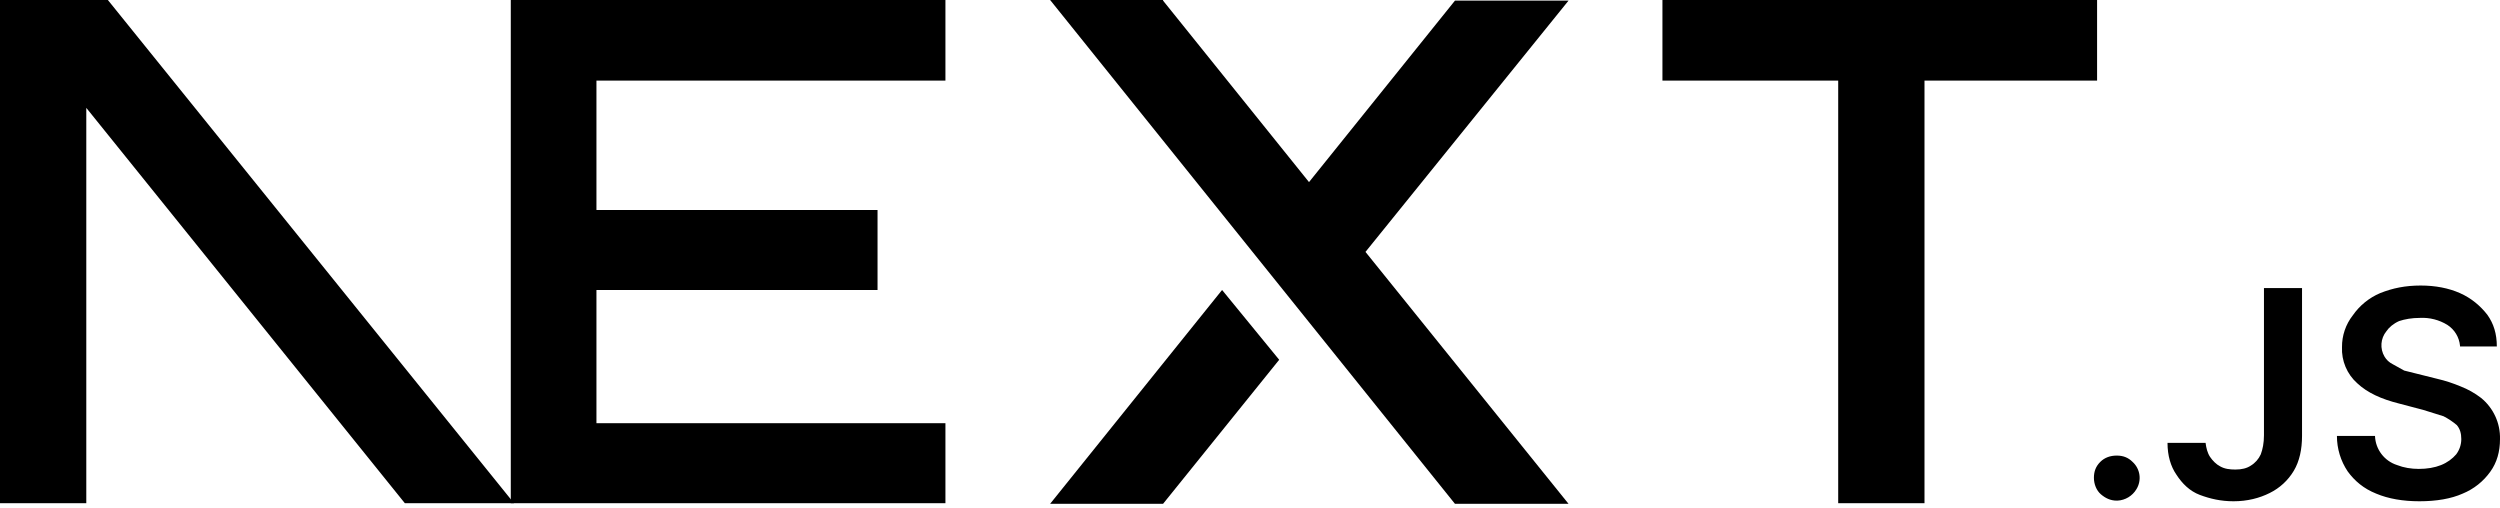
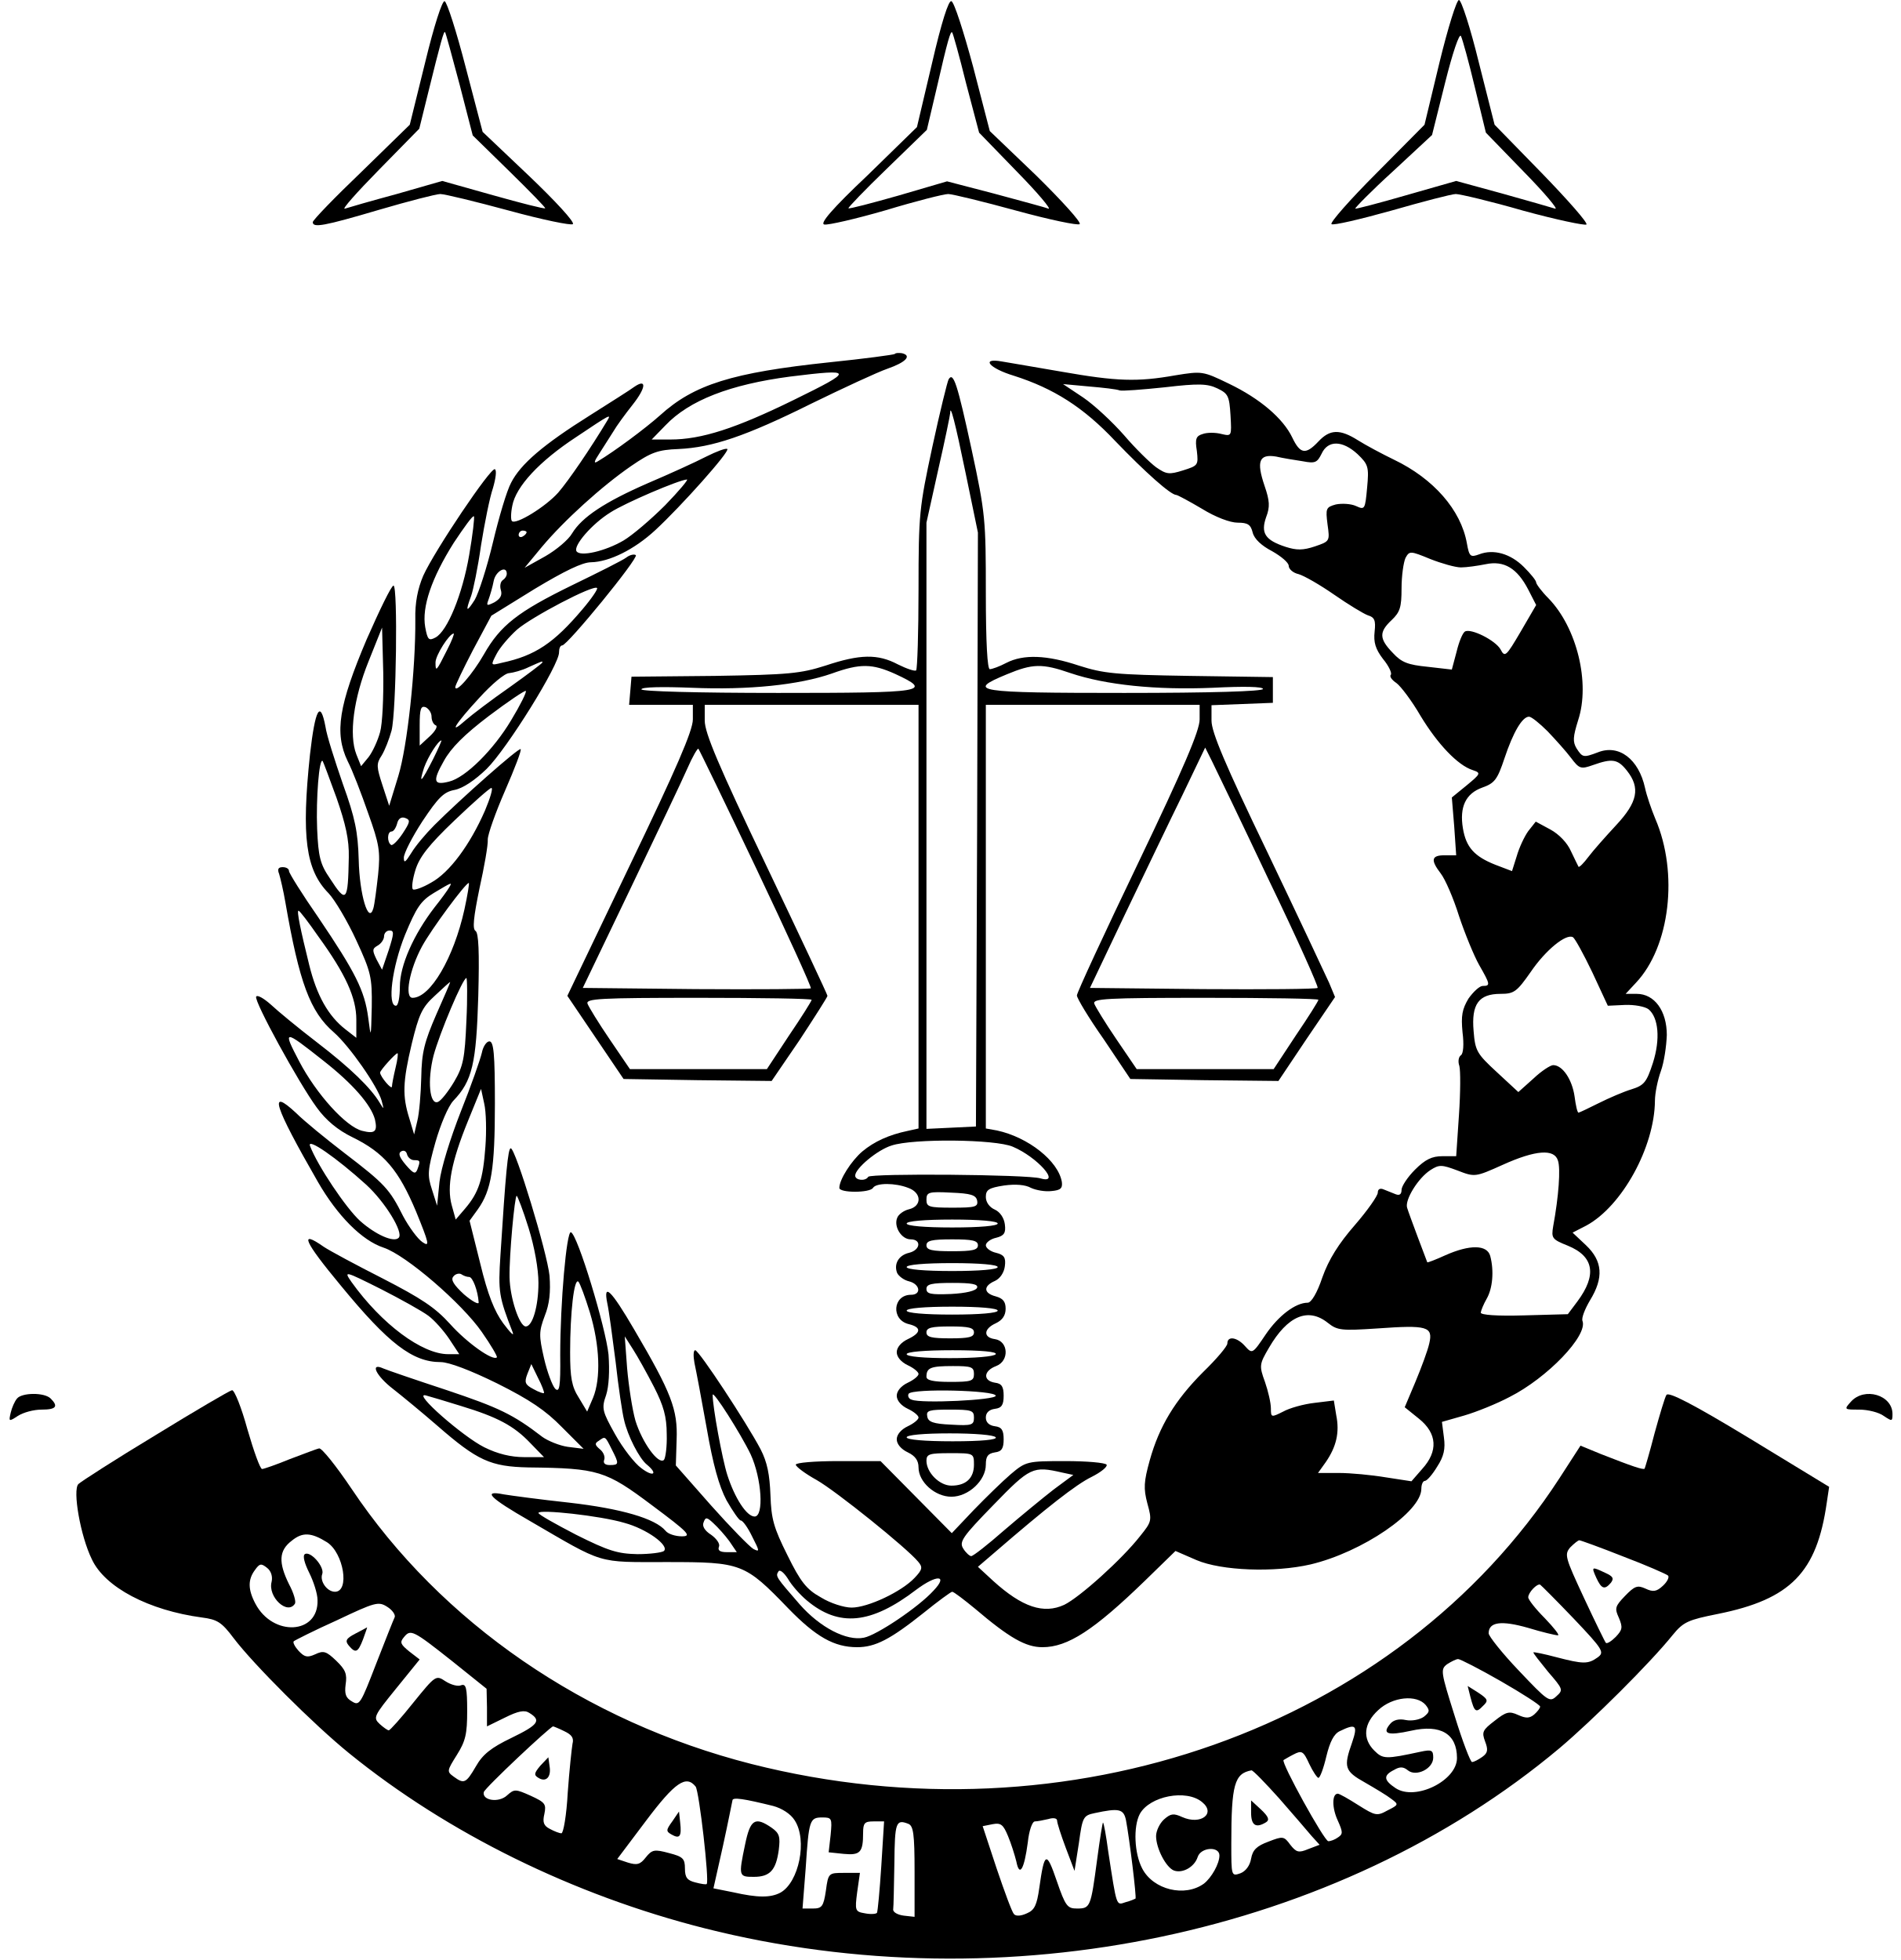
- <svg xmlns="http://www.w3.org/2000/svg" fill="none" viewBox="0 0 394 80">
-   <path fill="#000" d="M262 0h68.5v12.7h-27.2v66.6h-13.6V12.7H262V0ZM149 0v12.7H94v20.4h44.3v12.6H94v21h55v12.6H80.5V0h68.7zm34.3 0h-17.8l63.8 79.4h17.9l-32-39.7 32-39.6h-17.9l-23 28.6-23-28.6zm18.3 56.7-9-11-27.1 33.7h17.8l18.3-22.7z" />
-   <path fill="#000" d="M81 79.3 17 0H0v79.3h13.6V17l50.2 62.3H81Zm252.6-.4c-1 0-1.8-.4-2.5-1s-1.1-1.6-1.1-2.6.3-1.8 1-2.5 1.6-1 2.6-1 1.8.3 2.5 1a3.4 3.4 0 0 1 .6 4.3 3.7 3.7 0 0 1-3 1.8zm23.2-33.5h6v23.3c0 2.1-.4 4-1.3 5.5a9.1 9.1 0 0 1-3.8 3.5c-1.6.8-3.5 1.3-5.7 1.3-2 0-3.7-.4-5.3-1s-2.8-1.8-3.7-3.2c-.9-1.3-1.4-3-1.4-5h6c.1.8.3 1.6.7 2.2s1 1.2 1.6 1.5c.7.4 1.5.5 2.4.5 1 0 1.8-.2 2.4-.6a4 4 0 0 0 1.6-1.8c.3-.8.5-1.8.5-3V45.5zm30.9 9.1a4.4 4.4 0 0 0-2-3.3 7.5 7.5 0 0 0-4.3-1.1c-1.3 0-2.4.2-3.3.5-.9.4-1.6 1-2 1.6a3.5 3.5 0 0 0-.3 4c.3.5.7.9 1.3 1.2l1.8 1 2 .5 3.2.8c1.3.3 2.5.7 3.7 1.2a13 13 0 0 1 3.2 1.8 8.1 8.1 0 0 1 3 6.5c0 2-.5 3.7-1.5 5.1a10 10 0 0 1-4.4 3.5c-1.8.8-4.1 1.2-6.8 1.2-2.6 0-4.9-.4-6.8-1.2-2-.8-3.4-2-4.5-3.5a10 10 0 0 1-1.7-5.6h6a5 5 0 0 0 3.5 4.6c1 .4 2.2.6 3.4.6 1.3 0 2.5-.2 3.5-.6 1-.4 1.8-1 2.4-1.7a4 4 0 0 0 .8-2.4c0-.9-.2-1.6-.7-2.2a11 11 0 0 0-2.1-1.4l-3.2-1-3.8-1c-2.8-.7-5-1.7-6.6-3.2a7.2 7.2 0 0 1-2.4-5.7 8 8 0 0 1 1.7-5 10 10 0 0 1 4.3-3.5c2-.8 4-1.2 6.4-1.2 2.3 0 4.4.4 6.2 1.2 1.8.8 3.2 2 4.3 3.4 1 1.4 1.5 3 1.5 5h-5.8z" />
+ <svg xmlns="http://www.w3.org/2000/svg" version="1.0" width="480pt" height="495pt" viewBox="0 0 480 495" preserveAspectRatio="xMidYMid meet">
+   <g transform="translate(0,495) scale(0.1,-0.1)" fill="#000000" stroke="none">
+     <path d="M1074 4793 l-39 -158 -122 -119 c-68 -65 -123 -122 -123 -127 0 -15 28 -10 167 31 75 22 145 40 155 40 11 0 89 -19 174 -42 84 -23 157 -38 161 -34 5 5 -45 59 -110 121 l-118 112 -43 164 c-23 89 -47 164 -53 166 -6 2 -27 -63 -49 -154z m87 -57 l33 -128 93 -91 c51 -50 92 -92 90 -93 -2 -2 -61 13 -132 33 l-128 36 -115 -33 c-63 -17 -122 -34 -131 -37 -9 -3 30 41 86 98 l102 104 21 85 c34 138 41 162 44 159 2 -2 18 -62 37 -133z" />
+     <path d="M2354 4790 l-38 -161 -125 -122 c-90 -85 -121 -122 -109 -124 9 -2 79 14 155 36 76 23 147 41 158 41 10 0 88 -19 172 -42 84 -23 156 -38 160 -34 5 4 -45 59 -109 122 l-118 113 -42 162 c-24 89 -48 164 -55 166 -7 3 -25 -53 -49 -157z m86 -50 l33 -125 96 -99 c53 -54 88 -96 79 -93 -10 4 -71 20 -137 38 l-119 31 -123 -36 c-67 -19 -124 -34 -126 -32 -2 1 42 47 97 100 l101 98 25 106 c28 122 35 145 39 140 2 -2 18 -59 35 -128z" />
+     <path d="M3636 4793 l-38 -158 -121 -122 c-67 -67 -118 -125 -114 -129 4 -4 72 12 151 34 80 23 153 42 163 42 10 0 87 -18 170 -42 84 -23 156 -38 160 -35 4 4 -47 62 -113 130 l-119 122 -40 158 c-21 86 -44 157 -50 157 -6 0 -28 -71 -49 -157z m89 -63 l28 -115 96 -99 c53 -54 88 -96 79 -93 -9 3 -69 20 -133 38 l-117 32 -126 -36 c-69 -20 -127 -35 -129 -34 -1 2 41 45 96 95 l98 91 33 132 c19 76 36 126 40 118 4 -8 20 -66 35 -129z" />
+     <path d="M2260 4056 c-3 -2 -77 -12 -165 -21 -246 -26 -342 -56 -428 -134 -37 -33 -115 -91 -157 -116 -11 -7 -10 -1 4 20 11 17 26 41 35 55 8 14 30 44 49 68 34 43 36 67 4 45 -9 -7 -60 -39 -112 -72 -118 -74 -175 -123 -199 -170 -11 -20 -31 -88 -46 -151 -15 -63 -36 -128 -46 -145 -21 -33 -24 -30 -9 10 5 14 17 71 25 128 9 56 22 121 30 144 7 24 10 45 5 48 -10 6 -152 -205 -181 -269 -14 -33 -21 -68 -20 -110 1 -125 -20 -321 -43 -396 l-23 -75 -17 52 c-15 46 -16 54 -2 75 8 13 19 41 25 63 12 48 16 365 5 366 -5 1 -35 -61 -68 -136 -70 -165 -82 -236 -48 -307 12 -23 35 -83 52 -132 28 -78 31 -96 25 -155 -4 -36 -9 -75 -12 -85 -12 -42 -35 34 -37 123 -2 70 -9 105 -40 191 -20 58 -41 123 -44 145 -13 69 -26 44 -39 -70 -22 -209 -11 -292 47 -351 16 -17 48 -71 70 -119 37 -80 40 -93 39 -168 -2 -80 -2 -81 -9 -27 -9 68 -32 114 -126 253 -41 59 -74 112 -74 117 0 6 -7 10 -16 10 -11 0 -14 -5 -9 -17 3 -10 11 -43 16 -73 35 -201 62 -275 122 -327 40 -35 111 -137 121 -173 6 -23 6 -23 -5 -5 -22 37 -73 87 -159 153 -47 36 -99 79 -116 95 -18 16 -34 25 -37 20 -6 -11 108 -219 153 -280 23 -32 53 -57 90 -75 80 -39 117 -83 161 -188 33 -81 35 -90 16 -77 -12 8 -34 38 -49 66 -34 68 -46 81 -148 159 -47 36 -102 81 -122 101 -71 66 -57 21 55 -174 49 -85 111 -148 166 -166 57 -19 198 -141 248 -213 23 -33 40 -62 38 -64 -10 -10 -76 37 -118 84 -38 42 -73 65 -170 115 -67 34 -134 70 -149 80 -64 45 -50 14 43 -98 120 -146 181 -193 252 -193 21 0 76 -21 143 -54 82 -41 122 -68 163 -110 l55 -55 -40 5 c-21 3 -50 15 -64 25 -74 57 -110 74 -241 118 -79 26 -152 51 -161 55 -35 16 -18 -19 25 -52 23 -18 74 -60 112 -93 101 -88 134 -103 230 -105 176 -2 195 -8 311 -95 94 -70 102 -79 76 -79 -16 0 -35 6 -41 14 -26 31 -112 56 -243 71 -74 8 -148 18 -166 21 -55 11 -35 -9 66 -67 191 -111 167 -104 347 -104 188 0 196 -3 306 -117 70 -72 116 -98 174 -98 46 0 84 20 167 86 37 30 70 54 73 54 4 0 30 -20 58 -43 87 -74 128 -97 170 -97 64 0 130 43 259 168 l77 75 53 -23 c63 -27 197 -32 288 -11 131 31 280 133 280 191 0 11 4 20 9 20 5 0 19 16 31 36 17 26 21 45 17 74 l-5 39 56 16 c31 9 83 30 115 47 95 48 198 155 184 192 -3 7 6 30 19 52 35 57 32 99 -10 139 l-34 32 35 18 c90 49 172 198 173 315 0 19 7 53 15 75 8 22 14 63 15 91 0 61 -31 104 -76 104 l-28 0 26 28 c86 91 108 277 49 414 -10 24 -22 59 -26 78 -16 73 -66 111 -119 90 -37 -14 -39 -13 -54 10 -10 17 -9 29 4 71 31 94 -3 234 -75 308 -17 17 -31 36 -31 40 0 5 -14 22 -31 39 -34 34 -77 46 -113 32 -22 -8 -25 -6 -31 28 -15 84 -84 163 -184 211 -31 15 -72 37 -91 49 -46 29 -71 28 -100 -3 -32 -34 -46 -32 -66 10 -23 48 -81 98 -160 136 -66 32 -68 32 -136 21 -96 -17 -148 -15 -285 9 -65 11 -133 23 -152 26 -55 10 -33 -17 30 -36 100 -32 175 -79 256 -165 76 -79 140 -136 154 -136 3 0 33 -16 65 -35 34 -21 71 -35 90 -35 26 0 33 -5 38 -25 4 -16 22 -33 49 -47 23 -13 42 -29 42 -37 0 -8 11 -18 25 -21 14 -4 54 -27 90 -52 36 -25 74 -48 85 -52 17 -5 20 -13 17 -41 -3 -27 2 -44 21 -69 15 -18 23 -36 20 -40 -4 -4 2 -13 14 -21 11 -8 39 -45 61 -83 43 -71 94 -125 132 -137 21 -7 20 -9 -15 -38 l-38 -31 6 -73 5 -73 -29 0 c-34 0 -36 -12 -10 -46 11 -14 32 -62 46 -107 15 -45 38 -101 51 -124 28 -49 29 -53 9 -53 -8 0 -24 -15 -36 -32 -16 -27 -19 -43 -15 -85 4 -31 2 -54 -4 -58 -6 -4 -8 -16 -4 -27 3 -11 3 -66 -1 -124 l-7 -104 -35 0 c-26 0 -43 -8 -69 -34 -19 -19 -34 -42 -34 -51 0 -11 -5 -15 -15 -11 -8 3 -22 9 -30 12 -9 4 -15 1 -15 -8 0 -8 -26 -45 -58 -82 -41 -47 -66 -87 -82 -132 -13 -39 -28 -64 -37 -64 -31 0 -74 -33 -106 -80 -33 -49 -34 -50 -52 -30 -20 23 -45 27 -45 7 0 -7 -27 -39 -61 -72 -71 -71 -111 -137 -135 -223 -15 -54 -16 -71 -6 -109 12 -43 11 -46 -18 -82 -46 -59 -153 -155 -192 -174 -52 -24 -106 -6 -179 60 l-39 36 42 36 c132 114 206 172 245 191 24 12 41 26 38 31 -4 5 -50 9 -105 9 -96 0 -99 -1 -137 -33 -21 -18 -63 -59 -94 -91 l-55 -58 -90 91 -90 91 -107 0 c-59 0 -107 -4 -107 -9 0 -5 24 -23 53 -39 49 -28 227 -171 256 -206 12 -14 11 -20 -9 -41 -33 -35 -118 -75 -159 -75 -19 0 -54 11 -78 26 -36 20 -51 39 -84 106 -35 70 -41 92 -43 152 -2 52 -8 83 -25 116 -36 68 -155 249 -165 250 -5 0 -5 -15 -2 -32 4 -18 18 -92 31 -165 16 -92 31 -146 50 -182 16 -28 32 -51 36 -51 5 0 18 -18 29 -41 19 -37 19 -39 3 -31 -10 6 -58 55 -107 110 l-89 101 2 65 c3 76 -13 118 -107 278 -59 101 -79 120 -68 66 4 -18 13 -85 21 -148 7 -64 17 -129 21 -145 9 -41 39 -99 58 -114 29 -24 16 -32 -14 -9 -17 12 -47 51 -66 85 -33 59 -35 66 -23 100 7 22 9 61 6 102 -7 68 -78 303 -95 309 -11 3 -27 -178 -27 -310 1 -81 -2 -96 -13 -85 -7 8 -20 42 -28 77 -13 57 -13 67 2 107 12 30 15 60 12 101 -6 59 -86 322 -98 322 -7 0 -13 -65 -26 -270 -6 -93 -4 -105 31 -195 4 -11 -6 -1 -24 23 -22 30 -39 72 -58 151 l-27 108 21 29 c34 48 43 101 43 267 0 126 -3 157 -14 157 -7 0 -16 -13 -19 -29 -4 -17 -27 -83 -53 -148 -27 -69 -50 -143 -54 -178 l-6 -60 -13 41 c-12 36 -11 49 9 120 13 45 32 90 45 104 48 50 58 94 63 264 3 112 1 160 -7 165 -8 5 -5 34 10 107 12 54 22 110 21 124 0 13 20 69 44 124 24 55 42 102 39 104 -4 5 -152 -126 -218 -192 -22 -22 -48 -53 -58 -70 -15 -24 -19 -27 -19 -12 0 11 21 52 47 92 40 60 54 74 81 79 21 4 51 24 81 53 51 50 185 265 183 295 0 9 3 17 8 17 13 0 193 220 186 228 -4 3 -15 1 -24 -6 -9 -7 -71 -38 -137 -70 -137 -67 -181 -101 -223 -175 -28 -49 -72 -100 -72 -82 0 4 20 46 45 94 l46 86 110 68 c75 45 120 67 142 67 46 1 109 32 162 81 66 61 189 199 182 205 -3 3 -27 -6 -53 -19 -27 -14 -93 -44 -147 -67 -110 -48 -167 -86 -192 -127 -9 -16 -40 -42 -68 -58 l-52 -29 43 52 c57 68 152 154 226 205 51 35 68 41 120 43 85 4 169 32 336 115 80 39 166 79 192 88 46 16 62 33 36 39 -8 1 -16 1 -18 -2z m-255 -116 c-147 -72 -233 -100 -312 -100 l-47 0 35 36 c60 63 163 103 315 123 162 20 162 16 9 -59z m823 24 c6 -2 58 2 115 8 85 10 107 9 132 -3 27 -13 30 -19 33 -68 3 -53 3 -53 -23 -47 -15 4 -36 4 -47 0 -17 -5 -20 -12 -15 -43 4 -36 3 -37 -35 -49 -35 -11 -42 -10 -68 8 -15 11 -52 47 -81 81 -29 33 -75 76 -103 95 l-51 34 65 -6 c36 -3 71 -7 78 -10z m-1294 -76 c-42 -70 -98 -152 -124 -182 -32 -36 -107 -82 -117 -72 -3 3 -3 20 1 39 9 48 68 112 161 173 88 59 89 59 79 42z m1895 -85 c27 -26 29 -32 24 -85 -5 -55 -6 -56 -28 -46 -13 6 -36 7 -51 4 -25 -7 -26 -10 -21 -50 6 -43 6 -43 -32 -56 -30 -10 -46 -10 -74 -1 -52 17 -63 35 -49 75 10 26 9 41 -4 79 -21 62 -14 81 29 74 17 -4 48 -9 68 -12 31 -6 36 -3 47 19 16 35 53 34 91 -1z m-1749 -129 c-36 -36 -83 -76 -105 -89 -46 -27 -110 -42 -119 -27 -8 14 39 69 86 98 37 24 173 82 193 83 5 1 -20 -29 -55 -65z m-495 -126 c-17 -99 -55 -192 -85 -208 -17 -9 -20 -6 -26 26 -9 51 16 124 72 213 26 39 48 70 51 67 2 -2 -3 -46 -12 -98z m145 58 c0 -3 -4 -8 -10 -11 -5 -3 -10 -1 -10 4 0 6 5 11 10 11 6 0 10 -2 10 -4z m2360 -89 c14 0 42 4 62 8 47 10 80 -10 108 -64 l20 -39 -39 -67 c-37 -63 -40 -66 -51 -45 -13 23 -75 54 -90 45 -6 -4 -15 -26 -21 -51 l-12 -45 -61 7 c-50 5 -66 11 -88 35 -35 36 -35 53 -3 83 21 20 25 32 25 80 0 32 5 66 10 77 10 18 12 18 63 -3 28 -11 63 -21 77 -21z m-2410 -16 c0 -6 -5 -13 -10 -16 -6 -4 -8 -15 -5 -25 4 -13 -1 -22 -16 -31 -20 -10 -21 -9 -15 7 4 11 10 31 13 47 5 25 33 40 33 18z m191 -90 c-72 -85 -119 -117 -204 -135 -28 -7 -28 -7 -13 22 8 16 32 44 52 62 37 32 193 114 202 105 3 -2 -14 -27 -37 -54z m-511 -310 c-6 -22 -19 -50 -29 -63 l-19 -23 -12 30 c-19 49 -7 141 31 235 l34 85 3 -113 c1 -62 -2 -130 -8 -151z m169 207 c-27 -54 -29 -56 -29 -31 0 18 35 73 46 73 2 0 -5 -19 -17 -42z m241 -31 c0 -2 -37 -30 -82 -62 -46 -32 -96 -70 -112 -84 -45 -40 -27 -10 35 57 31 34 64 62 75 62 10 1 33 7 49 15 36 16 35 16 35 12z m-79 -146 c-44 -74 -115 -145 -157 -155 -39 -10 -42 1 -13 52 18 33 52 67 114 114 49 37 91 65 93 63 3 -2 -14 -36 -37 -74z m-201 9 c0 -10 5 -20 11 -22 5 -2 -1 -14 -15 -27 l-26 -24 0 51 c0 42 3 50 15 46 8 -4 15 -14 15 -24z m2819 -37 c20 -21 47 -51 59 -67 21 -28 25 -29 56 -18 48 17 62 15 85 -14 35 -44 27 -80 -27 -138 -26 -28 -58 -64 -70 -80 -12 -16 -23 -27 -25 -25 -1 2 -10 20 -19 39 -9 21 -30 43 -52 55 l-37 20 -19 -24 c-10 -14 -23 -42 -29 -63 l-12 -38 -42 16 c-53 21 -74 44 -82 92 -9 54 7 88 49 103 31 11 38 20 56 74 22 66 45 105 62 105 6 0 27 -17 47 -37z m-2815 -70 c-30 -59 -37 -66 -23 -22 10 28 36 69 44 69 1 0 -8 -21 -21 -47z m-244 -98 c23 -66 32 -106 31 -150 -2 -113 -6 -118 -48 -53 -24 35 -29 54 -32 125 -3 75 5 180 14 171 1 -1 17 -43 35 -93z m375 -32 c-38 -87 -90 -157 -136 -182 -22 -13 -43 -20 -46 -17 -4 3 -1 25 6 48 10 33 33 63 99 126 47 45 89 82 93 82 5 0 -3 -26 -16 -57z m-208 -58 c-12 -18 -25 -31 -29 -29 -11 7 -10 34 1 34 5 0 11 9 14 20 3 13 11 18 21 14 13 -5 12 -10 -7 -39z m117 -137 c-4 -7 -20 -29 -36 -49 -54 -70 -88 -148 -88 -200 0 -27 -4 -49 -10 -49 -22 0 -10 97 23 179 29 70 40 86 73 106 47 28 47 28 38 13z m39 -55 c-27 -122 -86 -223 -131 -223 -21 0 -8 71 24 130 24 44 110 160 118 160 2 0 -3 -30 -11 -67z m-369 -68 c69 -95 96 -155 96 -210 l0 -46 -27 21 c-44 34 -73 86 -92 163 -22 89 -32 137 -27 137 3 0 25 -29 50 -65z m178 -34 l-17 -50 -14 26 c-11 23 -11 27 3 35 9 5 16 16 16 23 0 8 6 15 14 15 12 0 11 -8 -2 -49z m3040 -57 l39 -84 43 2 c24 1 51 -4 60 -11 25 -21 30 -75 11 -135 -16 -49 -22 -57 -54 -67 -20 -6 -57 -22 -83 -35 -26 -13 -49 -24 -51 -24 -3 0 -7 18 -10 41 -6 42 -30 79 -54 79 -7 0 -30 -15 -50 -34 l-38 -34 -54 50 c-51 47 -55 54 -59 104 -6 68 13 94 68 94 34 0 41 5 76 55 38 56 90 98 107 88 5 -3 27 -43 49 -89z m-2844 -123 c-4 -94 -8 -114 -31 -153 -15 -25 -33 -48 -41 -51 -21 -8 -27 54 -11 117 15 56 74 196 83 196 2 0 3 -49 0 -109z m-76 17 c-30 -69 -37 -96 -38 -159 -1 -41 -5 -91 -10 -110 l-8 -34 -12 40 c-18 57 -17 92 6 189 18 74 26 92 58 121 20 19 38 35 39 35 1 0 -15 -37 -35 -82z m-285 -117 c74 -58 120 -111 130 -148 7 -31 0 -37 -32 -29 -41 10 -116 93 -159 175 -43 82 -40 82 61 2z m182 -18 c-5 -21 -9 -42 -9 -47 0 -10 -29 24 -30 35 0 6 39 49 44 49 2 0 0 -17 -5 -37z m227 -199 c-6 -83 -17 -116 -51 -156 l-24 -28 -10 36 c-13 47 -1 110 41 213 l33 81 8 -37 c5 -21 6 -70 3 -109z m-301 -96 c48 -44 95 -121 82 -134 -12 -13 -59 8 -98 43 -35 32 -107 139 -126 189 -8 22 67 -30 142 -98z m121 62 c16 0 16 -2 8 -24 -5 -12 -10 -10 -29 12 -16 19 -20 29 -12 34 7 4 13 1 15 -7 2 -8 10 -15 18 -15z m2889 -1 c7 -20 2 -90 -12 -166 -5 -30 -3 -33 37 -49 66 -27 74 -74 24 -141 l-24 -32 -110 -3 c-69 -2 -110 1 -110 7 1 6 7 21 15 35 15 26 19 70 9 108 -8 29 -52 29 -113 2 -24 -11 -45 -19 -46 -18 -2 5 -46 121 -51 138 -6 20 28 75 59 95 22 14 28 14 68 -1 44 -17 45 -17 114 14 84 38 131 41 140 11z m-2600 -170 c15 -48 25 -104 25 -139 0 -59 -15 -110 -32 -110 -16 0 -40 72 -41 124 -1 56 13 206 18 206 2 0 16 -36 30 -81z m-253 -222 c15 -11 39 -38 53 -59 l25 -38 -28 0 c-66 0 -168 76 -244 182 -20 29 -19 29 73 -17 51 -26 105 -56 121 -68z m103 98 c9 0 22 -35 24 -64 1 -7 -16 2 -37 20 -26 24 -34 37 -27 45 5 7 15 9 20 6 6 -4 14 -7 20 -7z m305 -90 c25 -83 28 -166 8 -215 l-15 -35 -21 35 c-18 28 -22 51 -22 115 0 99 10 189 21 178 4 -4 17 -39 29 -78z m1864 -26 c24 -19 34 -20 125 -14 126 9 141 5 131 -38 -4 -18 -20 -61 -35 -97 l-27 -64 36 -29 c46 -37 49 -82 8 -127 l-27 -31 -65 10 c-36 6 -89 11 -118 11 l-53 0 20 28 c26 38 35 74 26 118 l-6 37 -49 -6 c-27 -3 -63 -13 -79 -22 -30 -15 -31 -15 -31 8 0 14 -7 44 -15 67 -15 41 -14 45 10 86 47 81 99 103 149 63z m-1702 -162 c24 -47 32 -75 32 -119 1 -31 -3 -60 -7 -65 -14 -13 -55 44 -72 99 -8 28 -17 87 -21 132 l-6 81 21 -33 c11 -17 35 -60 53 -95z m-278 -15 c-1 -2 -13 2 -27 10 -21 11 -23 17 -15 38 l10 25 17 -35 c10 -19 16 -36 15 -38z m-209 -33 c92 -28 133 -50 174 -93 l35 -36 -50 0 c-33 0 -67 8 -101 25 -54 27 -182 139 -148 131 11 -3 52 -15 90 -27z m731 -122 c28 -61 34 -157 10 -157 -20 0 -50 46 -69 105 -13 41 -37 172 -37 202 0 14 71 -98 96 -150z m-351 13 c19 -37 19 -40 -5 -40 -12 0 -17 5 -14 13 3 8 -2 20 -11 27 -13 11 -13 15 -3 21 17 12 16 13 33 -21z m1138 -59 l28 -6 -50 -37 c-27 -21 -83 -67 -125 -103 -41 -36 -78 -65 -83 -65 -4 0 -14 9 -20 19 -11 17 -2 30 76 110 93 96 100 99 174 82z m-1106 -127 c56 -15 114 -57 100 -71 -5 -4 -35 -8 -67 -8 -50 1 -73 8 -155 49 -52 27 -95 51 -95 55 0 10 157 -7 217 -25z m265 -46 l19 -28 -25 0 c-17 0 -24 4 -20 14 3 7 -6 20 -20 30 -16 10 -23 22 -19 31 5 14 8 14 25 -2 11 -10 29 -30 40 -45z m196 -150 c81 -68 162 -60 276 27 52 39 82 38 44 -2 -38 -42 -144 -113 -176 -119 -44 -9 -111 26 -162 84 -59 68 -62 71 -54 83 3 6 13 -1 24 -18 9 -16 31 -41 48 -55z" />
+     <path d="M2396 3992 c-3 -5 -22 -82 -41 -170 -33 -154 -35 -169 -35 -360 0 -109 -3 -201 -6 -205 -3 -3 -24 4 -46 15 -51 27 -96 26 -183 -3 -63 -20 -92 -23 -280 -26 l-210 -2 -3 -36 -3 -35 80 0 81 0 0 -37 c0 -28 -42 -125 -159 -368 l-158 -330 71 -105 71 -105 187 -3 187 -2 71 104 c38 58 70 108 70 111 0 3 -70 152 -155 330 -120 251 -155 334 -155 365 l0 40 270 0 270 0 0 -535 0 -535 -27 -6 c-48 -10 -85 -27 -115 -52 -28 -24 -58 -71 -58 -92 0 -13 77 -13 85 0 8 13 56 13 89 0 34 -12 35 -46 2 -54 -13 -3 -27 -13 -30 -22 -9 -22 11 -54 34 -54 28 0 25 -27 -4 -34 -26 -6 -39 -28 -30 -51 4 -8 17 -18 30 -21 28 -7 32 -34 5 -34 -46 0 -51 -63 -6 -74 33 -8 32 -22 -2 -38 -17 -8 -28 -21 -28 -33 0 -12 11 -25 28 -33 15 -7 27 -17 27 -22 0 -5 -12 -15 -27 -22 -17 -8 -28 -21 -28 -33 0 -12 11 -25 28 -33 15 -7 27 -17 27 -22 0 -5 -12 -15 -27 -22 -17 -8 -28 -21 -28 -33 0 -12 11 -25 28 -33 19 -9 27 -21 27 -38 0 -37 42 -74 83 -74 43 0 87 41 87 81 0 21 5 28 23 31 17 2 22 10 22 33 0 23 -5 31 -22 33 -15 2 -23 10 -23 22 0 12 8 20 23 22 17 2 22 10 22 33 0 23 -5 31 -22 33 -31 5 -29 30 3 42 34 13 31 63 -3 68 -30 4 -29 26 2 40 17 8 25 20 25 37 0 18 -7 26 -25 31 -31 8 -32 26 -2 39 13 6 23 21 25 37 3 22 -2 29 -22 34 -14 3 -26 12 -26 19 0 7 12 16 26 19 20 5 25 12 22 34 -2 16 -12 31 -25 37 -14 6 -23 19 -23 32 0 18 7 23 46 29 29 4 54 2 68 -6 13 -6 36 -10 52 -8 23 2 28 7 26 23 -9 53 -85 113 -164 130 l-28 5 0 535 0 535 270 0 270 0 0 -37 c0 -28 -40 -122 -155 -362 -85 -177 -155 -328 -155 -335 0 -7 30 -57 68 -111 l67 -100 187 -3 187 -2 71 106 72 106 -15 36 c-9 20 -79 169 -156 330 -107 222 -141 303 -141 332 l0 39 78 3 77 3 0 33 0 32 -210 3 c-189 3 -217 6 -280 26 -81 27 -140 29 -183 7 -17 -9 -36 -16 -42 -16 -6 0 -10 65 -10 193 0 183 -1 200 -36 362 -36 166 -46 197 -58 177z m43 -237 l31 -150 -2 -750 -3 -750 -62 -3 -63 -3 0 766 0 765 30 135 c17 74 30 138 30 142 0 24 12 -21 39 -152z m-178 -507 c97 -45 77 -48 -296 -48 -205 0 -345 4 -345 9 0 6 52 7 128 4 142 -6 270 7 353 36 72 26 102 25 160 -1z m443 2 c89 -30 216 -43 359 -37 79 4 127 3 127 -3 0 -6 -131 -10 -350 -10 -378 0 -401 4 -297 47 65 27 89 28 161 3z m-794 -493 c78 -164 140 -300 138 -303 -3 -2 -133 -3 -291 -2 l-285 3 120 250 c66 138 131 274 144 304 13 30 26 52 28 50 2 -2 68 -138 146 -302z m1295 -30 c71 -147 126 -270 123 -272 -3 -3 -133 -4 -290 -3 l-285 3 88 185 c49 102 114 238 146 303 l57 119 17 -34 c9 -18 74 -153 144 -301z m-1155 -302 c0 -3 -25 -43 -57 -90 l-56 -85 -173 0 -173 0 -51 75 c-28 41 -53 82 -56 90 -5 13 30 15 280 15 157 0 286 -2 286 -5z m1280 0 c0 -3 -25 -43 -57 -90 l-56 -85 -173 0 -173 0 -51 75 c-28 41 -53 82 -56 90 -5 13 30 15 280 15 157 0 286 -2 286 -5z m-772 -371 c62 -26 124 -96 70 -80 -32 10 -429 13 -435 4 -7 -12 -33 -9 -33 3 0 18 56 65 92 76 54 18 262 16 306 -3z m-90 -136 c3 -16 -5 -18 -62 -18 -60 0 -66 2 -66 20 0 19 5 21 62 18 50 -2 63 -6 66 -20z m52 -58 c0 -6 -45 -10 -115 -10 -70 0 -115 4 -115 10 0 6 45 10 115 10 70 0 115 -4 115 -10z m-50 -55 c0 -12 -14 -15 -65 -15 -51 0 -65 3 -65 15 0 12 14 15 65 15 51 0 65 -3 65 -15z m50 -55 c0 -6 -45 -10 -115 -10 -70 0 -115 4 -115 10 0 6 45 10 115 10 70 0 115 -4 115 -10z m-52 -52 c-3 -8 -28 -14 -66 -16 -51 -2 -62 0 -62 13 0 12 13 15 66 15 48 0 65 -3 62 -12z m52 -58 c0 -6 -45 -10 -115 -10 -70 0 -115 4 -115 10 0 6 45 10 115 10 70 0 115 -4 115 -10z m-60 -55 c0 -12 -13 -15 -60 -15 -47 0 -60 3 -60 15 0 12 13 15 60 15 47 0 60 -3 60 -15z m55 -55 c-4 -6 -53 -10 -116 -10 -66 0 -109 4 -109 10 0 6 45 10 116 10 74 0 113 -4 109 -10z m-55 -50 c0 -18 -7 -20 -60 -20 -43 0 -60 4 -60 13 0 23 11 27 67 27 46 0 53 -2 53 -20z m55 -55 c0 -11 -188 -20 -212 -10 -8 2 -11 10 -8 15 9 14 220 9 220 -5z m-55 -55 c0 -19 -5 -21 -57 -18 -46 2 -59 7 -61 21 -3 15 5 17 57 17 55 0 61 -2 61 -20z m55 -50 c4 -6 -35 -10 -109 -10 -71 0 -116 4 -116 10 0 6 43 10 109 10 63 0 112 -4 116 -10z m-55 -69 c0 -34 -20 -53 -57 -53 -30 0 -63 33 -63 63 0 17 8 19 60 19 59 0 60 0 60 -29z" />
+     <path d="M392 1325 c-101 -61 -188 -117 -194 -123 -15 -15 5 -131 34 -190 33 -71 144 -129 278 -147 39 -5 50 -12 80 -52 50 -66 202 -218 292 -291 249 -202 566 -358 898 -442 760 -192 1597 -16 2159 455 84 71 228 214 286 286 27 33 39 38 114 53 184 37 250 105 275 281 l6 40 -202 123 c-142 86 -204 118 -209 109 -4 -6 -17 -50 -30 -97 -12 -47 -24 -87 -25 -89 -3 -4 -32 6 -111 37 l-51 21 -53 -82 c-410 -631 -1240 -925 -2041 -722 -420 107 -784 357 -1010 695 -39 58 -76 104 -82 102 -6 -1 -39 -14 -74 -27 -34 -14 -66 -25 -70 -25 -5 0 -21 45 -37 100 -15 55 -33 100 -39 99 -6 -1 -93 -52 -194 -114z m434 -270 c42 -27 58 -125 20 -125 -20 0 -39 27 -32 45 6 18 -30 59 -44 50 -6 -4 -1 -23 11 -47 11 -22 21 -53 21 -69 3 -87 -113 -93 -157 -9 -19 36 -19 61 -1 85 12 17 16 17 31 5 10 -8 14 -22 11 -35 -10 -38 40 -85 59 -55 3 5 -3 27 -15 49 -27 55 -26 85 7 110 27 22 49 21 89 -4z m3274 -36 c58 -22 108 -44 113 -48 4 -4 -2 -16 -13 -26 -16 -15 -25 -16 -44 -7 -20 9 -27 7 -52 -19 -25 -26 -26 -31 -15 -55 10 -24 9 -30 -8 -48 -11 -11 -22 -18 -25 -15 -2 2 -27 53 -55 113 -48 103 -50 110 -35 128 10 10 20 18 23 18 3 0 53 -18 111 -41z m-125 -157 c75 -79 78 -85 60 -98 -24 -17 -36 -17 -105 1 -30 8 -55 13 -57 12 -1 -2 16 -23 37 -49 38 -44 39 -46 21 -62 -17 -16 -22 -12 -95 65 -42 44 -76 87 -76 94 0 29 32 33 99 14 36 -11 70 -19 76 -19 5 0 -10 19 -33 43 -23 23 -42 47 -42 53 0 12 22 35 30 32 3 -2 42 -41 85 -86z m-2978 4 c-3 -6 -24 -59 -47 -118 -39 -101 -42 -107 -61 -95 -16 9 -19 19 -16 43 4 26 0 37 -24 60 -25 24 -32 26 -53 16 -20 -9 -27 -7 -42 9 -9 10 -15 21 -12 24 2 2 51 27 109 53 97 46 105 48 127 34 13 -8 21 -20 19 -26z m146 -112 l86 -69 1 -47 0 -48 45 22 c34 17 50 20 62 12 31 -19 23 -30 -45 -63 -52 -25 -73 -42 -90 -72 -25 -43 -30 -45 -56 -26 -18 13 -17 15 8 55 22 35 26 53 26 111 0 59 -3 69 -15 65 -8 -4 -26 1 -40 10 -24 16 -25 15 -81 -54 -31 -39 -59 -70 -62 -70 -3 0 -13 7 -23 16 -17 16 -15 20 41 89 l60 74 -26 20 c-22 18 -25 23 -14 36 17 21 22 19 123 -61z m2648 -50 c54 -31 99 -60 99 -64 0 -4 -7 -13 -15 -20 -12 -10 -21 -10 -41 -1 -22 10 -30 8 -59 -15 -30 -23 -33 -28 -24 -52 8 -21 7 -29 -7 -39 -10 -7 -21 -13 -26 -13 -4 0 -24 52 -44 117 -35 111 -36 117 -19 130 11 7 23 13 28 13 5 0 54 -25 108 -56z m-190 -60 c11 -14 10 -18 -5 -30 -10 -7 -30 -11 -45 -8 -18 4 -32 0 -40 -10 -21 -25 -6 -30 53 -17 75 17 116 -8 116 -69 0 -57 -105 -109 -155 -76 -30 20 -32 32 -4 46 15 9 24 8 35 -1 21 -17 64 4 64 32 0 19 -4 21 -32 15 -88 -19 -95 -19 -117 3 -30 30 -27 68 10 102 36 34 97 40 120 13z m-2176 -66 c19 -9 25 -17 21 -32 -2 -12 -8 -67 -12 -123 -3 -57 -11 -103 -16 -103 -5 0 -18 5 -29 11 -16 8 -19 17 -14 38 5 25 2 29 -35 46 -38 17 -41 17 -59 1 -21 -20 -64 -13 -59 8 2 10 167 165 175 166 1 0 14 -5 28 -12z m1990 -29 c-22 -62 -19 -72 33 -101 26 -15 56 -33 66 -41 19 -14 19 -15 -9 -29 -27 -15 -31 -14 -74 13 -25 16 -48 29 -52 29 -15 0 -15 -36 0 -68 13 -29 13 -34 1 -42 -8 -6 -19 -10 -25 -10 -10 0 -120 199 -113 205 2 1 13 8 25 14 21 11 25 9 40 -24 9 -19 20 -35 23 -35 4 0 13 24 20 54 9 37 19 57 34 64 41 20 46 15 31 -29z m-184 -141 c35 -40 72 -83 82 -95 l20 -22 -29 -11 c-24 -10 -30 -8 -45 11 -16 22 -19 22 -55 8 -30 -11 -40 -21 -44 -43 -3 -18 -14 -32 -27 -37 -23 -8 -23 -7 -23 75 0 150 8 177 51 185 4 0 35 -32 70 -71z m-1474 30 c9 -12 35 -239 28 -246 -1 -2 -14 0 -29 4 -20 5 -26 12 -26 35 0 25 -5 30 -40 39 -37 10 -43 9 -59 -11 -14 -18 -22 -20 -45 -13 l-27 9 73 97 c73 97 101 116 125 86z m1279 -39 c36 -29 -3 -59 -50 -38 -22 10 -29 9 -46 -6 -11 -10 -20 -29 -20 -42 0 -31 25 -79 45 -87 22 -8 52 9 60 34 8 25 55 28 55 4 0 -21 -20 -56 -39 -71 -48 -35 -128 -16 -156 38 -20 38 -23 106 -6 138 25 45 117 63 157 30z m-1083 -10 c22 -6 44 -20 54 -36 33 -50 11 -157 -36 -183 -25 -13 -57 -13 -119 1 l-50 10 24 107 c13 59 23 111 24 115 0 9 30 4 103 -14z m891 -36 c9 -48 27 -195 24 -198 -2 -1 -13 -6 -25 -9 -24 -8 -22 -14 -44 129 -5 38 -11 71 -13 72 -1 2 -8 -41 -15 -94 -16 -120 -17 -123 -51 -123 -24 0 -29 6 -51 70 -26 76 -31 74 -44 -18 -6 -43 -12 -56 -31 -64 -15 -7 -28 -8 -33 -2 -5 5 -24 57 -44 116 l-35 106 25 5 c21 4 27 -1 39 -30 8 -19 17 -48 21 -64 8 -41 20 -20 29 48 3 29 11 53 18 53 6 0 21 3 34 6 13 4 22 2 22 -4 0 -6 10 -37 22 -69 l22 -58 11 70 c9 66 11 70 40 76 61 13 73 11 79 -18z m-746 -37 l-5 -44 38 -4 c42 -4 49 4 49 53 0 25 4 29 26 29 l27 0 -7 -112 c-4 -62 -9 -115 -11 -119 -3 -3 -16 -4 -31 -1 -24 4 -25 7 -19 53 l7 49 -40 0 c-39 0 -40 0 -46 -45 -6 -40 -10 -45 -33 -45 l-26 0 8 102 c8 122 10 128 42 128 24 0 25 -2 21 -44z m196 28 c13 -5 16 -25 16 -121 l0 -114 -27 3 c-16 2 -28 9 -27 16 1 6 2 59 3 117 1 103 4 111 35 99z" />
+     <path d="M4032 965 c13 -28 21 -31 37 -12 8 11 5 16 -15 25 -34 16 -35 16 -22 -13z" />
+     <path d="M897 824 c-23 -12 -26 -18 -16 -30 17 -20 23 -18 36 16 6 17 11 30 10 30 -1 -1 -15 -8 -30 -16z" />
+     <path d="M3714 664 c10 -38 14 -41 32 -22 14 13 12 17 -12 33 l-27 17 7 -28z" />
+     <path d="M1365 491 c-16 -19 -17 -24 -5 -31 19 -12 33 2 28 30 l-3 22 -20 -21z" />
+     <path d="M3160 372 c0 -32 12 -40 38 -24 9 6 6 14 -13 32 l-25 23 0 -31z" />
+     <path d="M1698 350 c-16 -22 -16 -25 -2 -33 21 -12 26 -5 22 30 l-3 28 -17 -25z" />
+     <path d="M1882 292 c-17 -81 -16 -82 22 -82 41 0 56 17 63 68 4 33 2 42 -18 56 -42 29 -54 21 -67 -42z" />
+     <path d="M43 1418 c-6 -7 -13 -23 -16 -36 -5 -22 -5 -23 18 -8 14 9 40 16 60 16 37 0 43 8 23 28 -16 16 -73 15 -85 0z" />
+     <path d="M4675 1410 c-18 -20 -17 -20 21 -20 22 0 50 -7 62 -16 21 -14 22 -14 22 5 0 48 -71 69 -105 31z" />
+   </g>
</svg>
